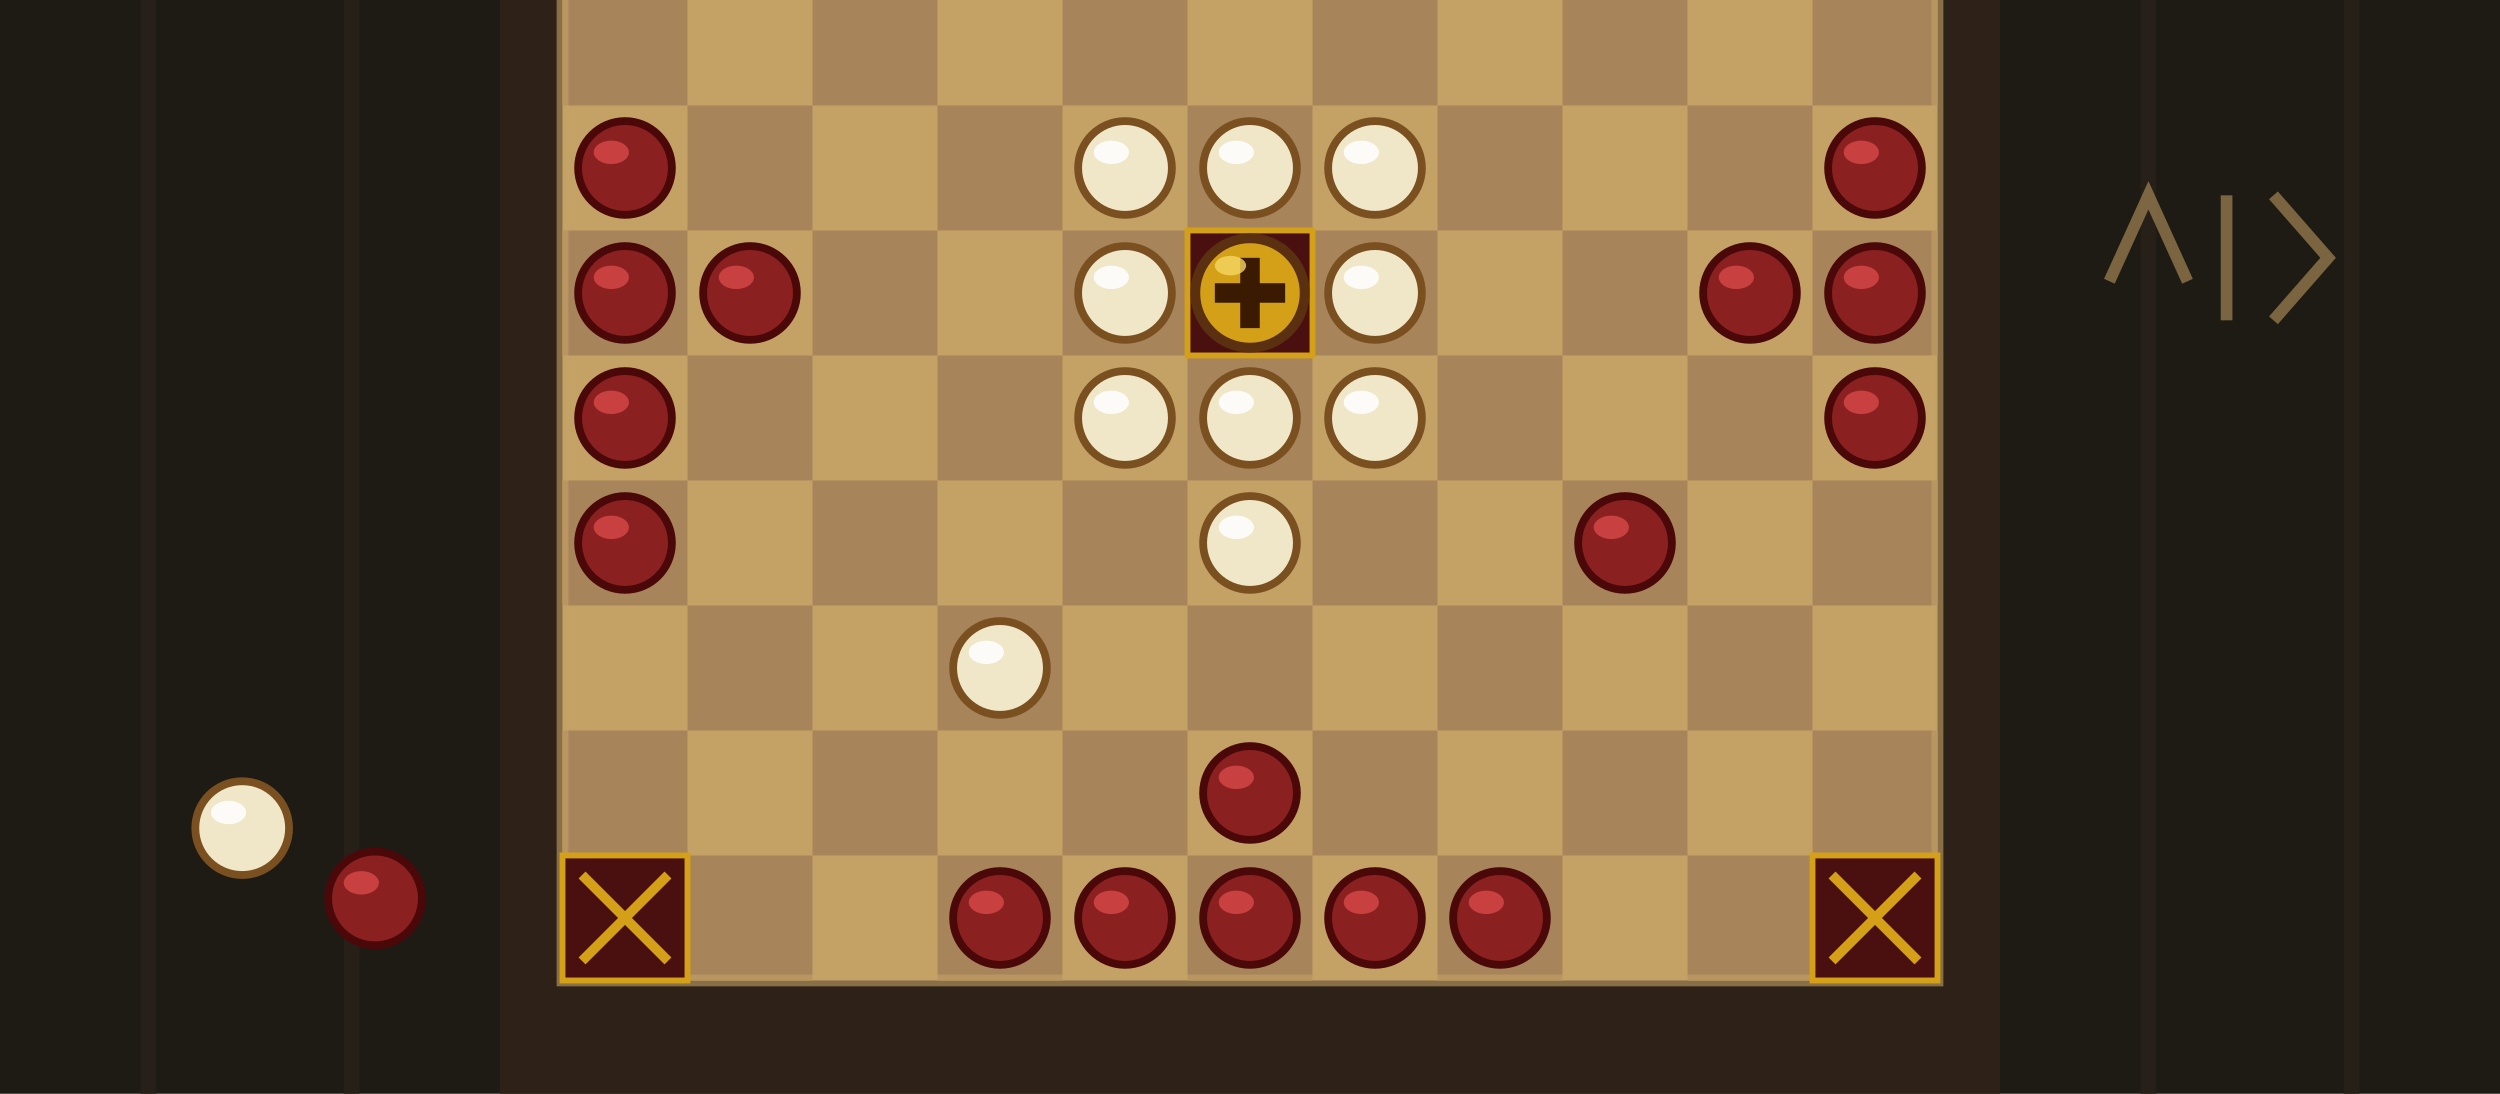
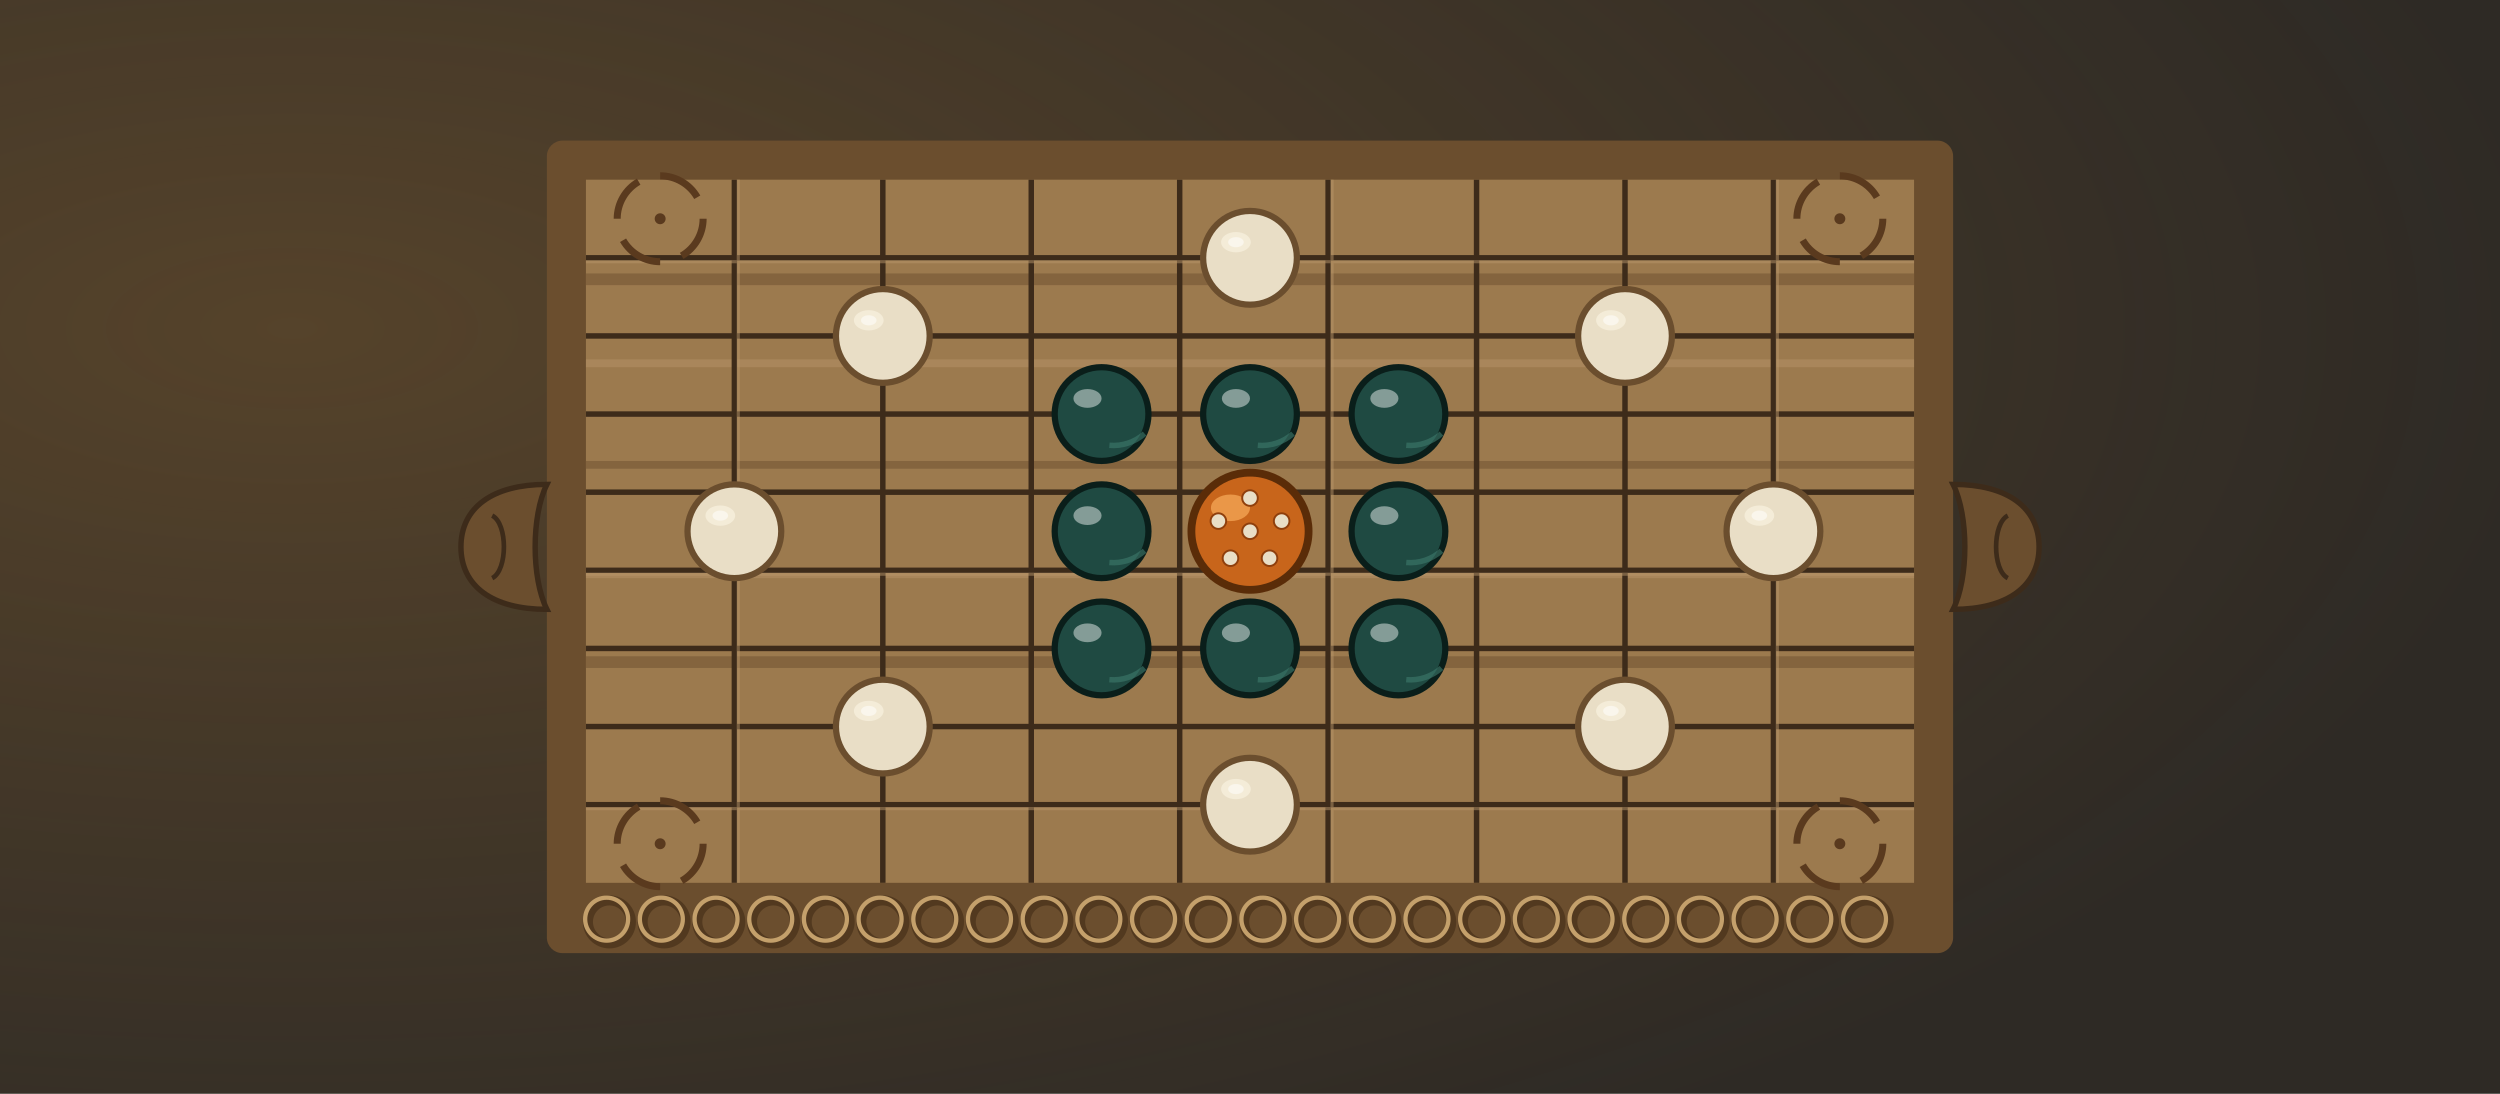
<svg xmlns="http://www.w3.org/2000/svg" viewBox="0 0 640 280">
  <defs>
-     <rect id="dq" width="32" height="32" fill="#A8845A" />
-     <g id="ra">
-       <use href="#dq" />
-       <use href="#dq" x="64" />
-       <use href="#dq" x="128" />
-       <use href="#dq" x="192" />
-       <use href="#dq" x="256" />
-       <use href="#dq" x="320" />
-     </g>
-     <g id="rb">
-       <use href="#dq" x="32" />
-       <use href="#dq" x="96" />
-       <use href="#dq" x="160" />
-       <use href="#dq" x="224" />
-       <use href="#dq" x="288" />
+     <g id="df">
+       <circle r="12" fill="#1F4A42" stroke="#0a1e1a" stroke-width="1.6" />
+       <path d="M2 8a12 12 0 0 0 9 -3" fill="none" stroke="#3E7A6C" stroke-width="1.4" opacity="0.6" />
+       <ellipse cx="-3.6" cy="-4" rx="3.6" ry="2.4" fill="#ffffff" opacity="0.45" />
    </g>
    <g id="at">
-       <circle r="12" fill="#8B2020" stroke="#4A0808" stroke-width="2" />
-       <ellipse cx="-3.5" cy="-4" rx="4.5" ry="3" fill="#C84040" />
+       <circle r="12" fill="#E9DEC6" stroke="#6B4E2E" stroke-width="1.6" />
+       <ellipse cx="-3.6" cy="-4" rx="3.8" ry="2.6" fill="#F4ECD8" />
+       <ellipse cx="-3.6" cy="-4" rx="2" ry="1.3" fill="#ffffff" opacity="0.5" />
    </g>
-     <g id="df">
-       <circle r="12" fill="#F0E6C8" stroke="#7a5020" stroke-width="2" />
-       <ellipse cx="-3.5" cy="-4" rx="4.5" ry="3" fill="#FFFFFF" opacity="0.85" />
+     <g id="arc" fill="none" stroke="#5A3A1E" stroke-width="1.8">
+       <path d="M0 -11 A11 11 0 0 1 9.5 -5.5" />
+       <path d="M11 0 A11 11 0 0 1 5.5 9.5" />
+       <path d="M0 11 A11 11 0 0 1 -9.5 5.5" />
+       <path d="M-11 0 A11 11 0 0 1 -5.5 -9.5" />
+       <circle r="1.4" fill="#5A3A1E" stroke="none" />
    </g>
-     <g id="xc">
-       <rect width="32" height="32" fill="#4A1010" stroke="#D4A017" stroke-width="1.5" />
-       <path d="M5 5L27 27M27 5L5 27" stroke="#D4A017" stroke-width="2.5" fill="none" />
+     <g id="ring">
+       <circle r="5.5" fill="none" stroke="#52391F" stroke-width="2.6" />
+       <circle r="5.5" cx="-0.7" cy="-0.7" fill="none" stroke="#C4A06B" stroke-width="1.1" />
    </g>
  </defs>
-   <rect width="640" height="280" fill="#1E1A14" />
-   <rect x="36" y="0" width="4" height="280" fill="#262019" />
-   <rect x="88" y="0" width="4" height="280" fill="#262019" />
-   <rect x="548" y="0" width="4" height="280" fill="#262019" />
-   <rect x="600" y="0" width="4" height="280" fill="#262019" />
-   <rect x="128" y="0" width="384" height="280" fill="#2E2218" />
-   <rect x="144" y="-101" width="352" height="352" fill="#C4A265" />
-   <use href="#ra" x="144" y="-5" />
-   <use href="#rb" x="144" y="27" />
-   <use href="#ra" x="144" y="59" />
-   <use href="#rb" x="144" y="91" />
-   <use href="#ra" x="144" y="123" />
-   <use href="#rb" x="144" y="155" />
-   <use href="#ra" x="144" y="187" />
-   <use href="#rb" x="144" y="219" />
-   <rect x="144" y="-101" width="352" height="352" fill="none" stroke="#C4A265" stroke-width="3" opacity="0.6" />
-   <use href="#xc" x="144" y="219" />
-   <use href="#xc" x="464" y="219" />
-   <rect x="304" y="59" width="32" height="32" fill="#4A1010" stroke="#D4A017" stroke-width="1.5" />
-   <use href="#at" x="256" y="235" />
-   <use href="#at" x="288" y="235" />
-   <use href="#at" x="320" y="235" />
-   <use href="#at" x="352" y="235" />
-   <use href="#at" x="384" y="235" />
-   <use href="#at" x="320" y="203" />
-   <use href="#at" x="160" y="43" />
-   <use href="#at" x="160" y="75" />
-   <use href="#at" x="160" y="107" />
-   <use href="#at" x="160" y="139" />
-   <use href="#at" x="192" y="75" />
-   <use href="#at" x="480" y="43" />
-   <use href="#at" x="480" y="75" />
-   <use href="#at" x="480" y="107" />
-   <use href="#at" x="448" y="75" />
-   <use href="#at" x="416" y="139" />
-   <use href="#df" x="288" y="43" />
-   <use href="#df" x="320" y="43" />
-   <use href="#df" x="352" y="43" />
-   <use href="#df" x="288" y="75" />
-   <use href="#df" x="352" y="75" />
-   <use href="#df" x="288" y="107" />
-   <use href="#df" x="320" y="107" />
-   <use href="#df" x="352" y="107" />
-   <use href="#df" x="320" y="139" />
-   <use href="#df" x="256" y="171" />
-   <g transform="translate(320 75)">
-     <circle r="14" fill="#D4A017" stroke="#5a3010" stroke-width="2.5" />
-     <rect x="-2.5" y="-9" width="5" height="18" fill="#3a1a00" />
-     <rect x="-9" y="-2.5" width="18" height="5" fill="#3a1a00" />
-     <ellipse cx="-5" cy="-7" rx="4" ry="2.5" fill="#F5D660" opacity="0.8" />
+   <rect width="640" height="280" fill="#2E2A25" />
+   <radialGradient id="fire" cx="0.12" cy="0.3" r="0.9">
+     <stop offset="0" stop-color="#E09A3E" stop-opacity="0.22" />
+     <stop offset="1" stop-color="#E09A3E" stop-opacity="0" />
+   </radialGradient>
+   <rect width="640" height="280" fill="url(#fire)" />
+   <rect x="140" y="36" width="360" height="208" rx="4" fill="#6B4E2E" />
+   <rect x="150" y="46" width="340" height="180" fill="#9C7A4E" />
+   <g fill="#6B4E2E" opacity="0.5">
+     <rect x="150" y="70" width="340" height="3" />
+     <rect x="150" y="118" width="340" height="2" />
+     <rect x="150" y="168" width="340" height="3" />
  </g>
-   <use href="#df" x="62" y="212" />
-   <use href="#at" x="96" y="230" />
-   <g stroke="#C4A265" stroke-width="3" fill="none" opacity="0.55">
-     <path d="M540 72l10-22 10 22" />
-     <path d="M570 50v32" />
-     <path d="M582 50l14 16-14 16" />
+   <g fill="#B8956A" opacity="0.45">
+     <rect x="150" y="92" width="340" height="2" />
+     <rect x="150" y="146" width="340" height="2" />
+   </g>
+   <g stroke="#3D2B1A" stroke-width="1.4">
+     <path d="M188 46V226M226 46V226M264 46V226M302 46V226M340 46V226M378 46V226M416 46V226M454 46V226" />
+     <path d="M150 66H490M150 86H490M150 106H490M150 126H490M150 146H490M150 166H490M150 186H490M150 206H490" />
+   </g>
+   <g stroke="#B8956A" stroke-width="0.8" opacity="0.5">
+     <path d="M189 46V226M341 46V226M455 46V226" />
+     <path d="M150 67H490M150 147H490M150 207H490" />
+   </g>
+   <use href="#arc" x="320" y="136" />
+   <circle cx="320" cy="136" r="6.5" fill="none" stroke="#5A3A1E" stroke-width="1.6" />
+   <use href="#arc" x="169" y="56" />
+   <use href="#arc" x="471" y="56" />
+   <use href="#arc" x="169" y="216" />
+   <use href="#arc" x="471" y="216" />
+   <g>
+     <use href="#ring" x="156" y="236" />
+     <use href="#ring" x="170" y="236" />
+     <use href="#ring" x="184" y="236" />
+     <use href="#ring" x="198" y="236" />
+     <use href="#ring" x="212" y="236" />
+     <use href="#ring" x="226" y="236" />
+     <use href="#ring" x="240" y="236" />
+     <use href="#ring" x="254" y="236" />
+     <use href="#ring" x="268" y="236" />
+     <use href="#ring" x="282" y="236" />
+     <use href="#ring" x="296" y="236" />
+     <use href="#ring" x="310" y="236" />
+     <use href="#ring" x="324" y="236" />
+     <use href="#ring" x="338" y="236" />
+     <use href="#ring" x="352" y="236" />
+     <use href="#ring" x="366" y="236" />
+     <use href="#ring" x="380" y="236" />
+     <use href="#ring" x="394" y="236" />
+     <use href="#ring" x="408" y="236" />
+     <use href="#ring" x="422" y="236" />
+     <use href="#ring" x="436" y="236" />
+     <use href="#ring" x="450" y="236" />
+     <use href="#ring" x="464" y="236" />
+     <use href="#ring" x="478" y="236" />
+   </g>
+   <g fill="#6B4E2E" stroke="#3D2B1A" stroke-width="1.4">
+     <path d="M140 124c-14 0-22 6-22 16s8 16 22 16c-4-8-4-24 0-32z" />
+     <path d="M500 124c14 0 22 6 22 16s-8 16-22 16c4-8 4-24 0-32z" />
+   </g>
+   <g fill="none" stroke="#3D2B1A" stroke-width="1.2">
+     <path d="M126 132c4 2 4 14 0 16" />
+     <path d="M514 132c-4 2-4 14 0 16" />
+   </g>
+   <use href="#df" x="282" y="106" />
+   <use href="#df" x="320" y="106" />
+   <use href="#df" x="358" y="106" />
+   <use href="#df" x="282" y="166" />
+   <use href="#df" x="320" y="166" />
+   <use href="#df" x="358" y="166" />
+   <use href="#df" x="282" y="136" />
+   <use href="#df" x="358" y="136" />
+   <use href="#at" x="226" y="86" />
+   <use href="#at" x="416" y="86" />
+   <use href="#at" x="188" y="136" />
+   <use href="#at" x="454" y="136" />
+   <use href="#at" x="226" y="186" />
+   <use href="#at" x="416" y="186" />
+   <use href="#at" x="320" y="66" />
+   <use href="#at" x="320" y="206" />
+   <g transform="translate(320 136)">
+     <circle r="15" fill="#C8651B" stroke="#5a2c08" stroke-width="2" />
+     <circle r="15" fill="none" />
+     <ellipse cx="-5" cy="-6" rx="5" ry="3.4" fill="#F0A050" opacity="0.85" />
+     <g fill="#E9DEC6" stroke="#8F3F0C" stroke-width="0.5">
+       <circle cx="0" cy="-8.5" r="2" />
+       <circle cx="8.1" cy="-2.6" r="2" />
+       <circle cx="5" cy="6.9" r="2" />
+       <circle cx="-5" cy="6.9" r="2" />
+       <circle cx="-8.1" cy="-2.6" r="2" />
+       <circle cx="0" cy="0" r="2" />
+     </g>
  </g>
</svg>
